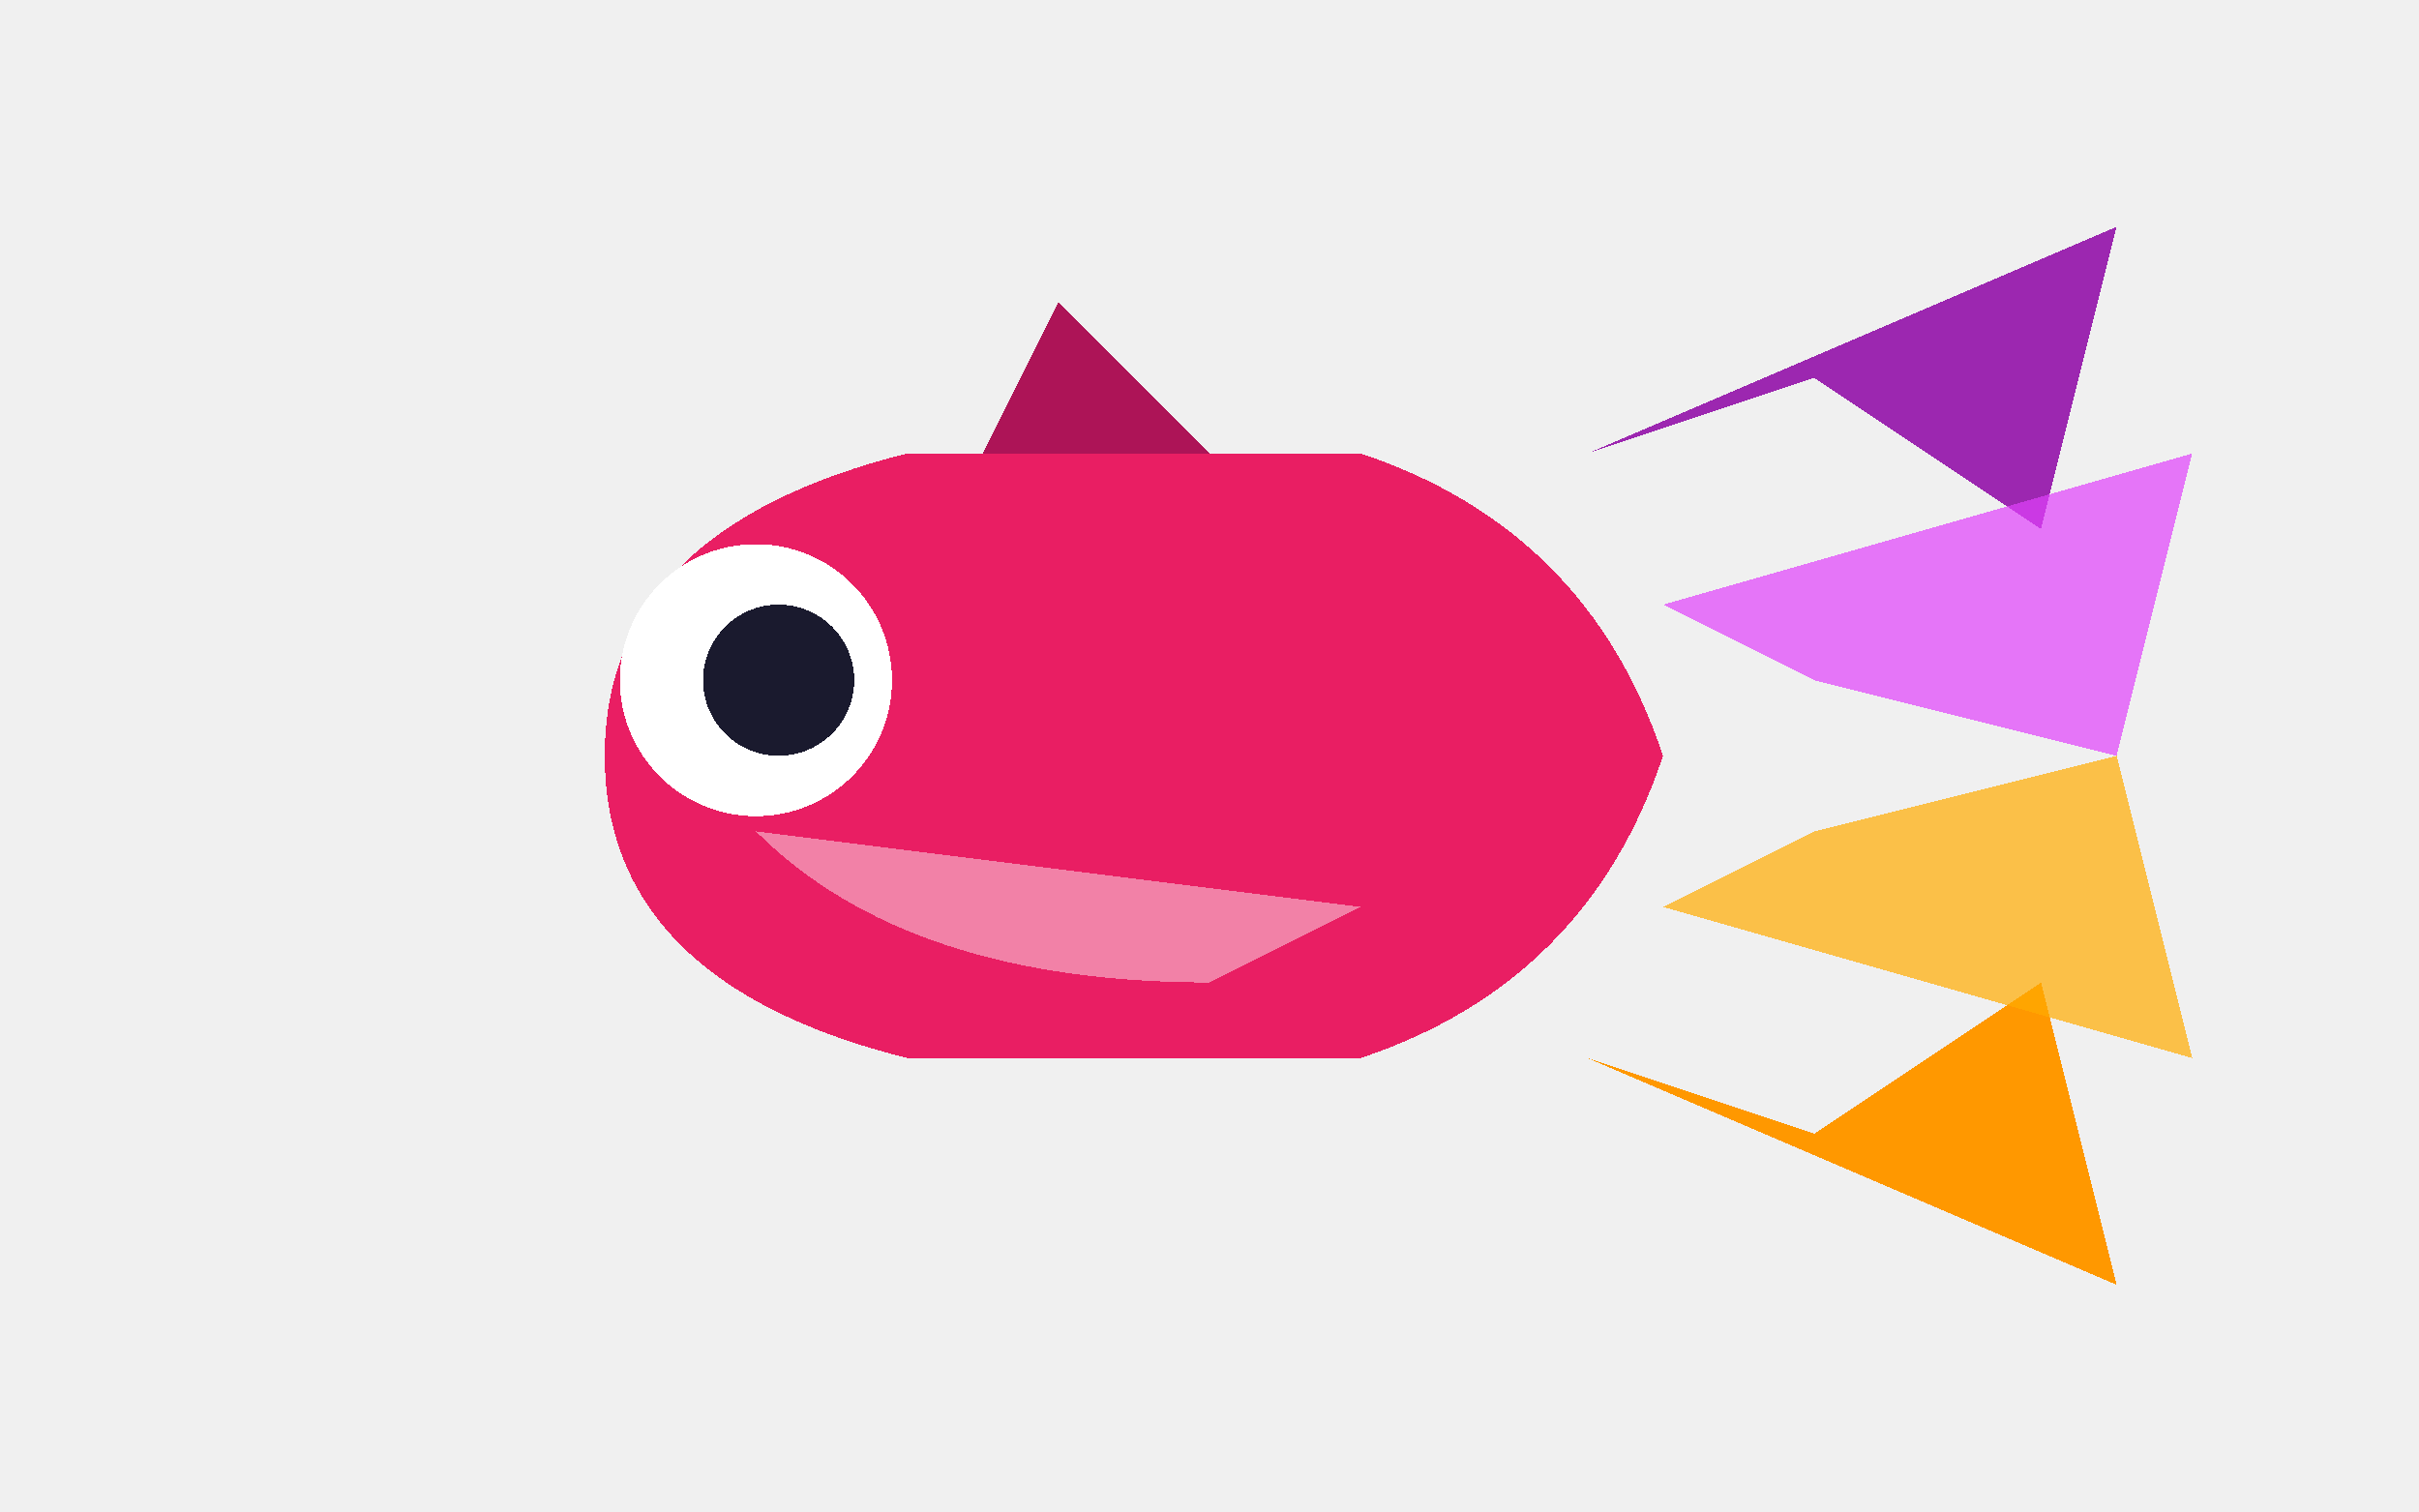
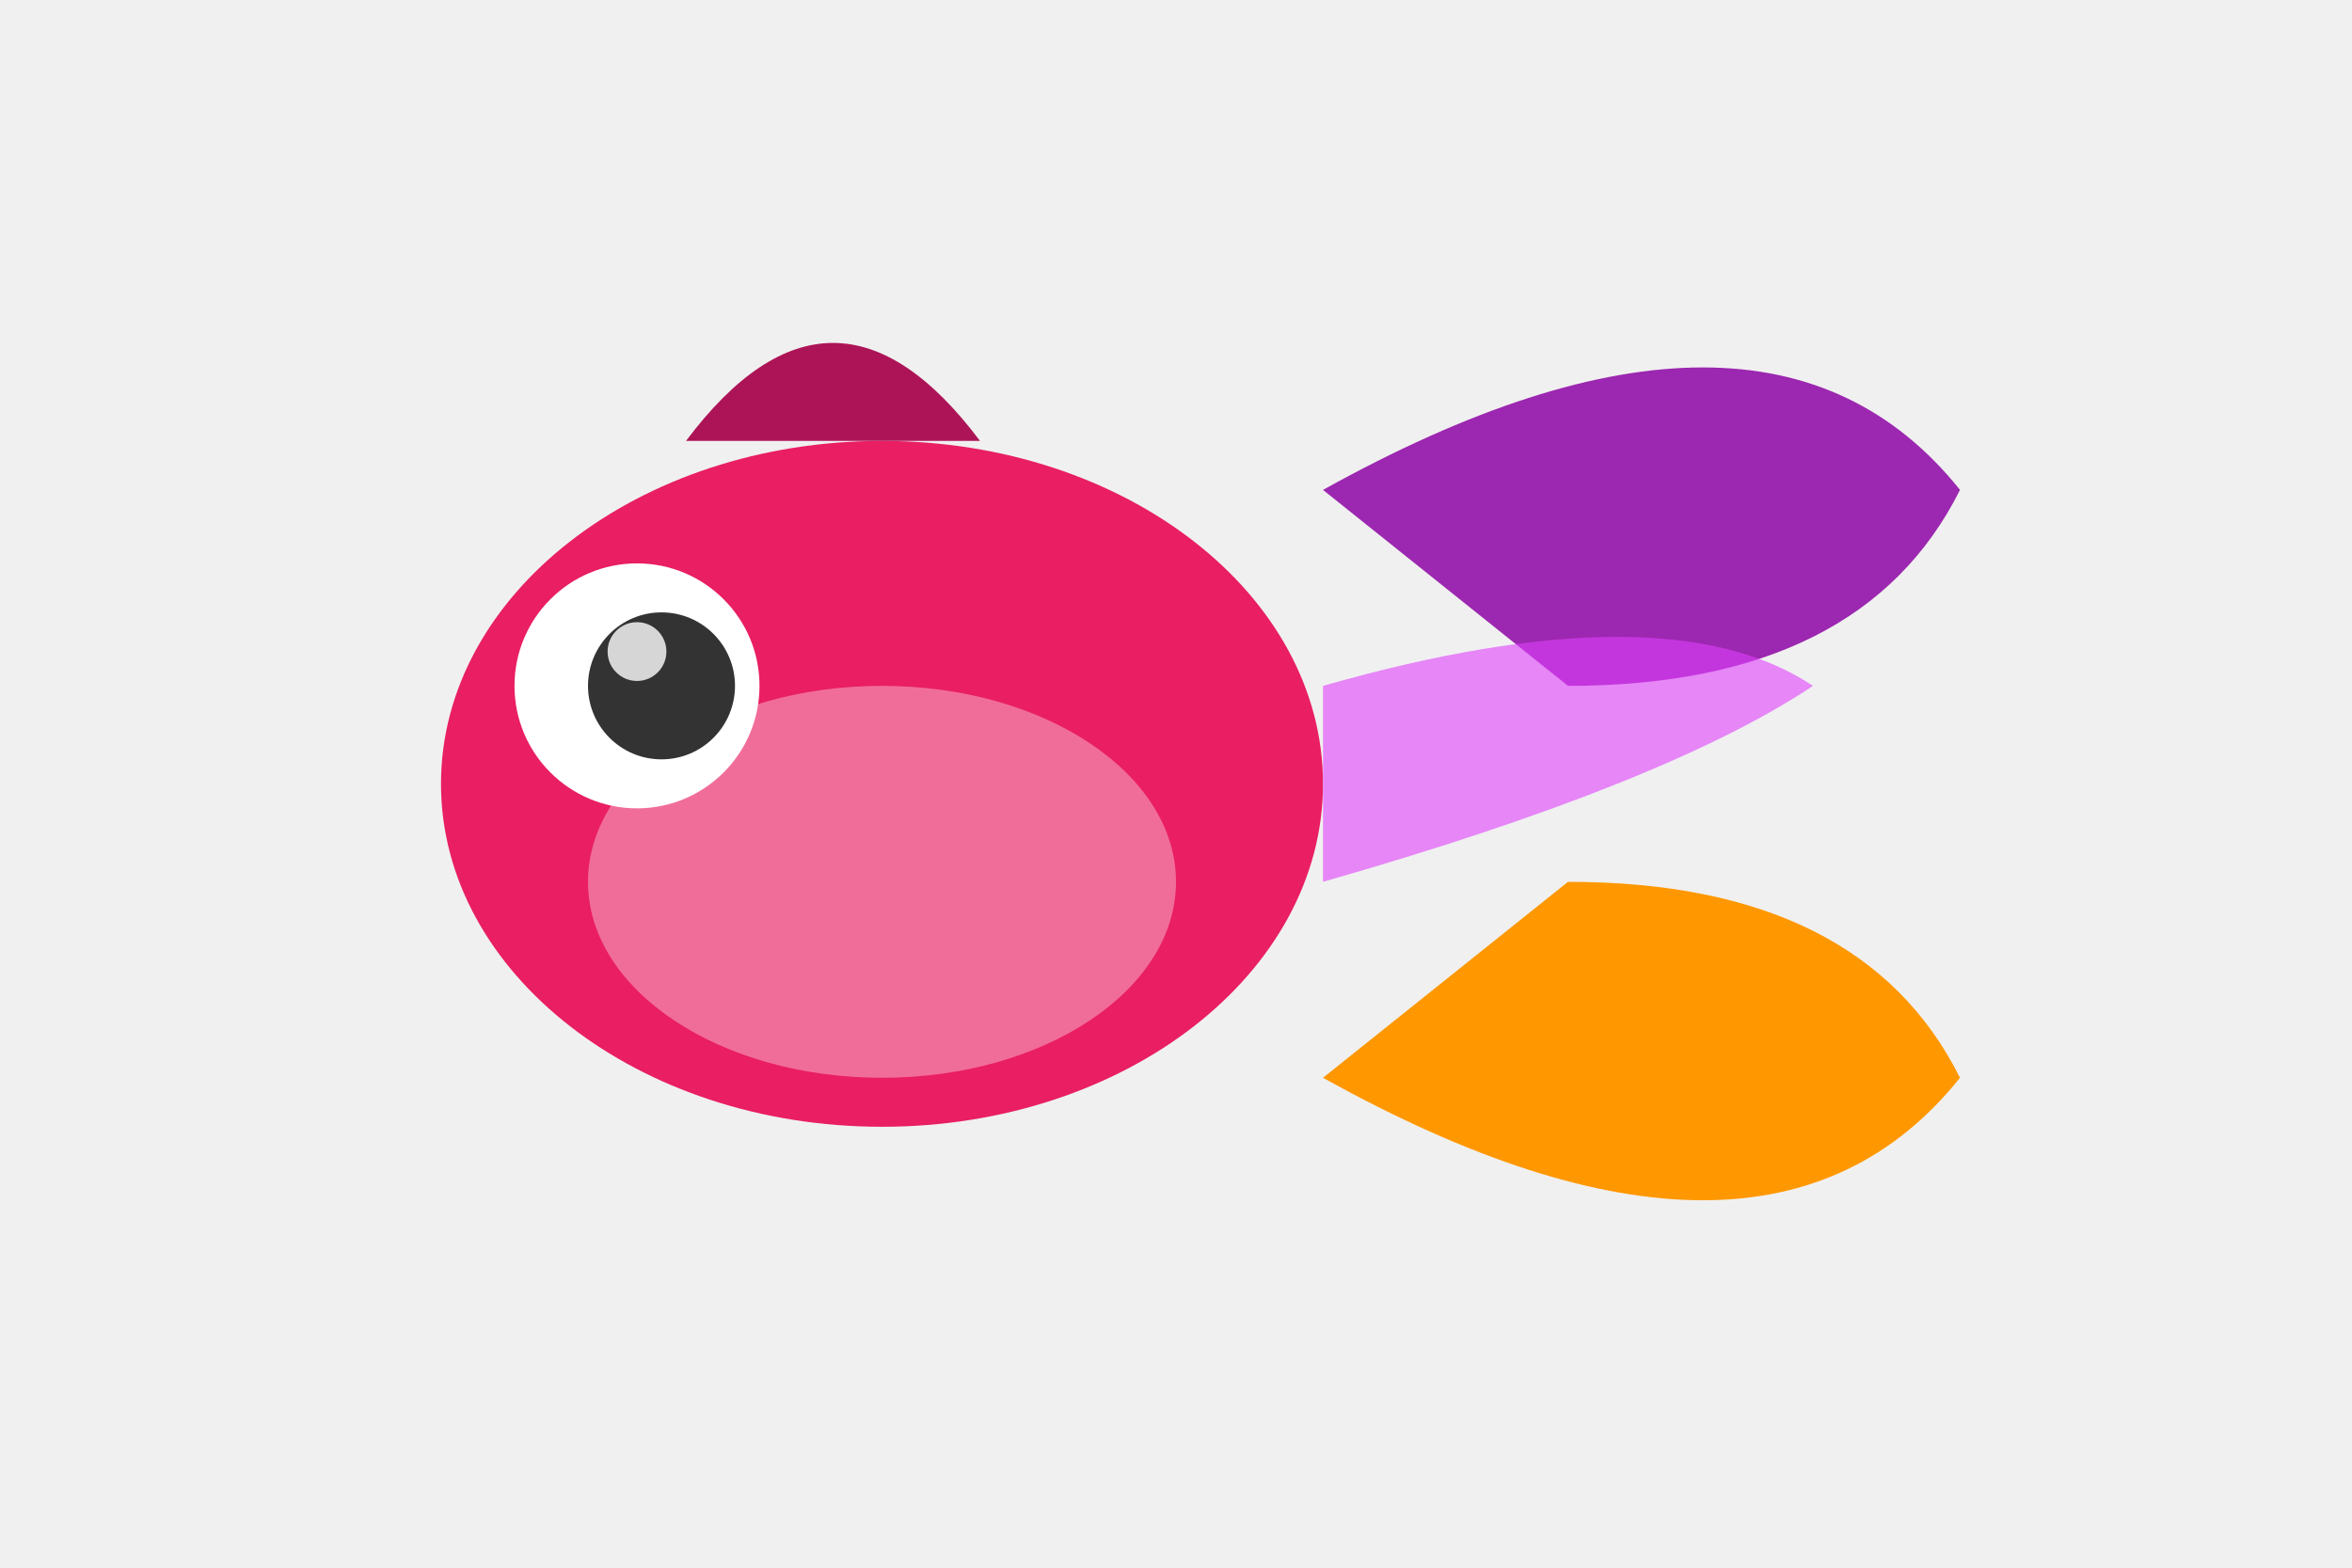
- <svg xmlns="http://www.w3.org/2000/svg" viewBox="0 0 32 20" width="64" height="40" shape-rendering="crispEdges">
-   <path d="M8,10 Q8,7 12,6 L18,6 Q21,7 22,10 Q21,13 18,14 L12,14 Q8,13 8,10 Z" fill="#E91E63" />
-   <path d="M10,11 Q12,13 16,13 L18,12 Z" fill="#FCE4EC" opacity="0.5" />
-   <path d="M21,6 L28,3 L27,7 L24,5 Z" fill="#9C27B0" />
-   <path d="M21,14 L28,17 L27,13 L24,15 Z" fill="#FF9800" />
-   <path d="M22,8 L29,6 L28,10 L24,9 Z" fill="#E040FB" opacity="0.7" />
-   <path d="M22,12 L29,14 L28,10 L24,11 Z" fill="#FFAB00" opacity="0.7" />
-   <path d="M13,6 L14,4 L16,6 Z" fill="#AD1457" />
-   <circle cx="10" cy="9" r="1.8" fill="white" />
-   <circle cx="10.3" cy="9" r="1" fill="#1a1a2e" />
+ <svg xmlns="http://www.w3.org/2000/svg" viewBox="0 0 48 32" width="48" height="32">
+   <ellipse cx="18" cy="16" rx="9" ry="7" fill="#E91E63" />
+   <ellipse cx="18" cy="18" rx="6" ry="4" fill="#FCE4EC" opacity="0.4" />
+   <path d="M27,10 Q36,5 40,10 Q38,14 32,14 Z" fill="#9C27B0" />
+   <path d="M27,22 Q36,27 40,22 Q38,18 32,18 Z" fill="#FF9800" />
+   <path d="M27,14 Q34,12 37,14 Q34,16 27,18 Z" fill="#E040FB" opacity="0.6" />
+   <path d="M14,9 Q17,5 20,9 Z" fill="#AD1457" />
+   <circle cx="13" cy="14" r="2.5" fill="white" />
+   <circle cx="13.5" cy="14" r="1.5" fill="#333" />
+   <circle cx="13" cy="13.3" r="0.6" fill="white" opacity="0.8" />
</svg>
